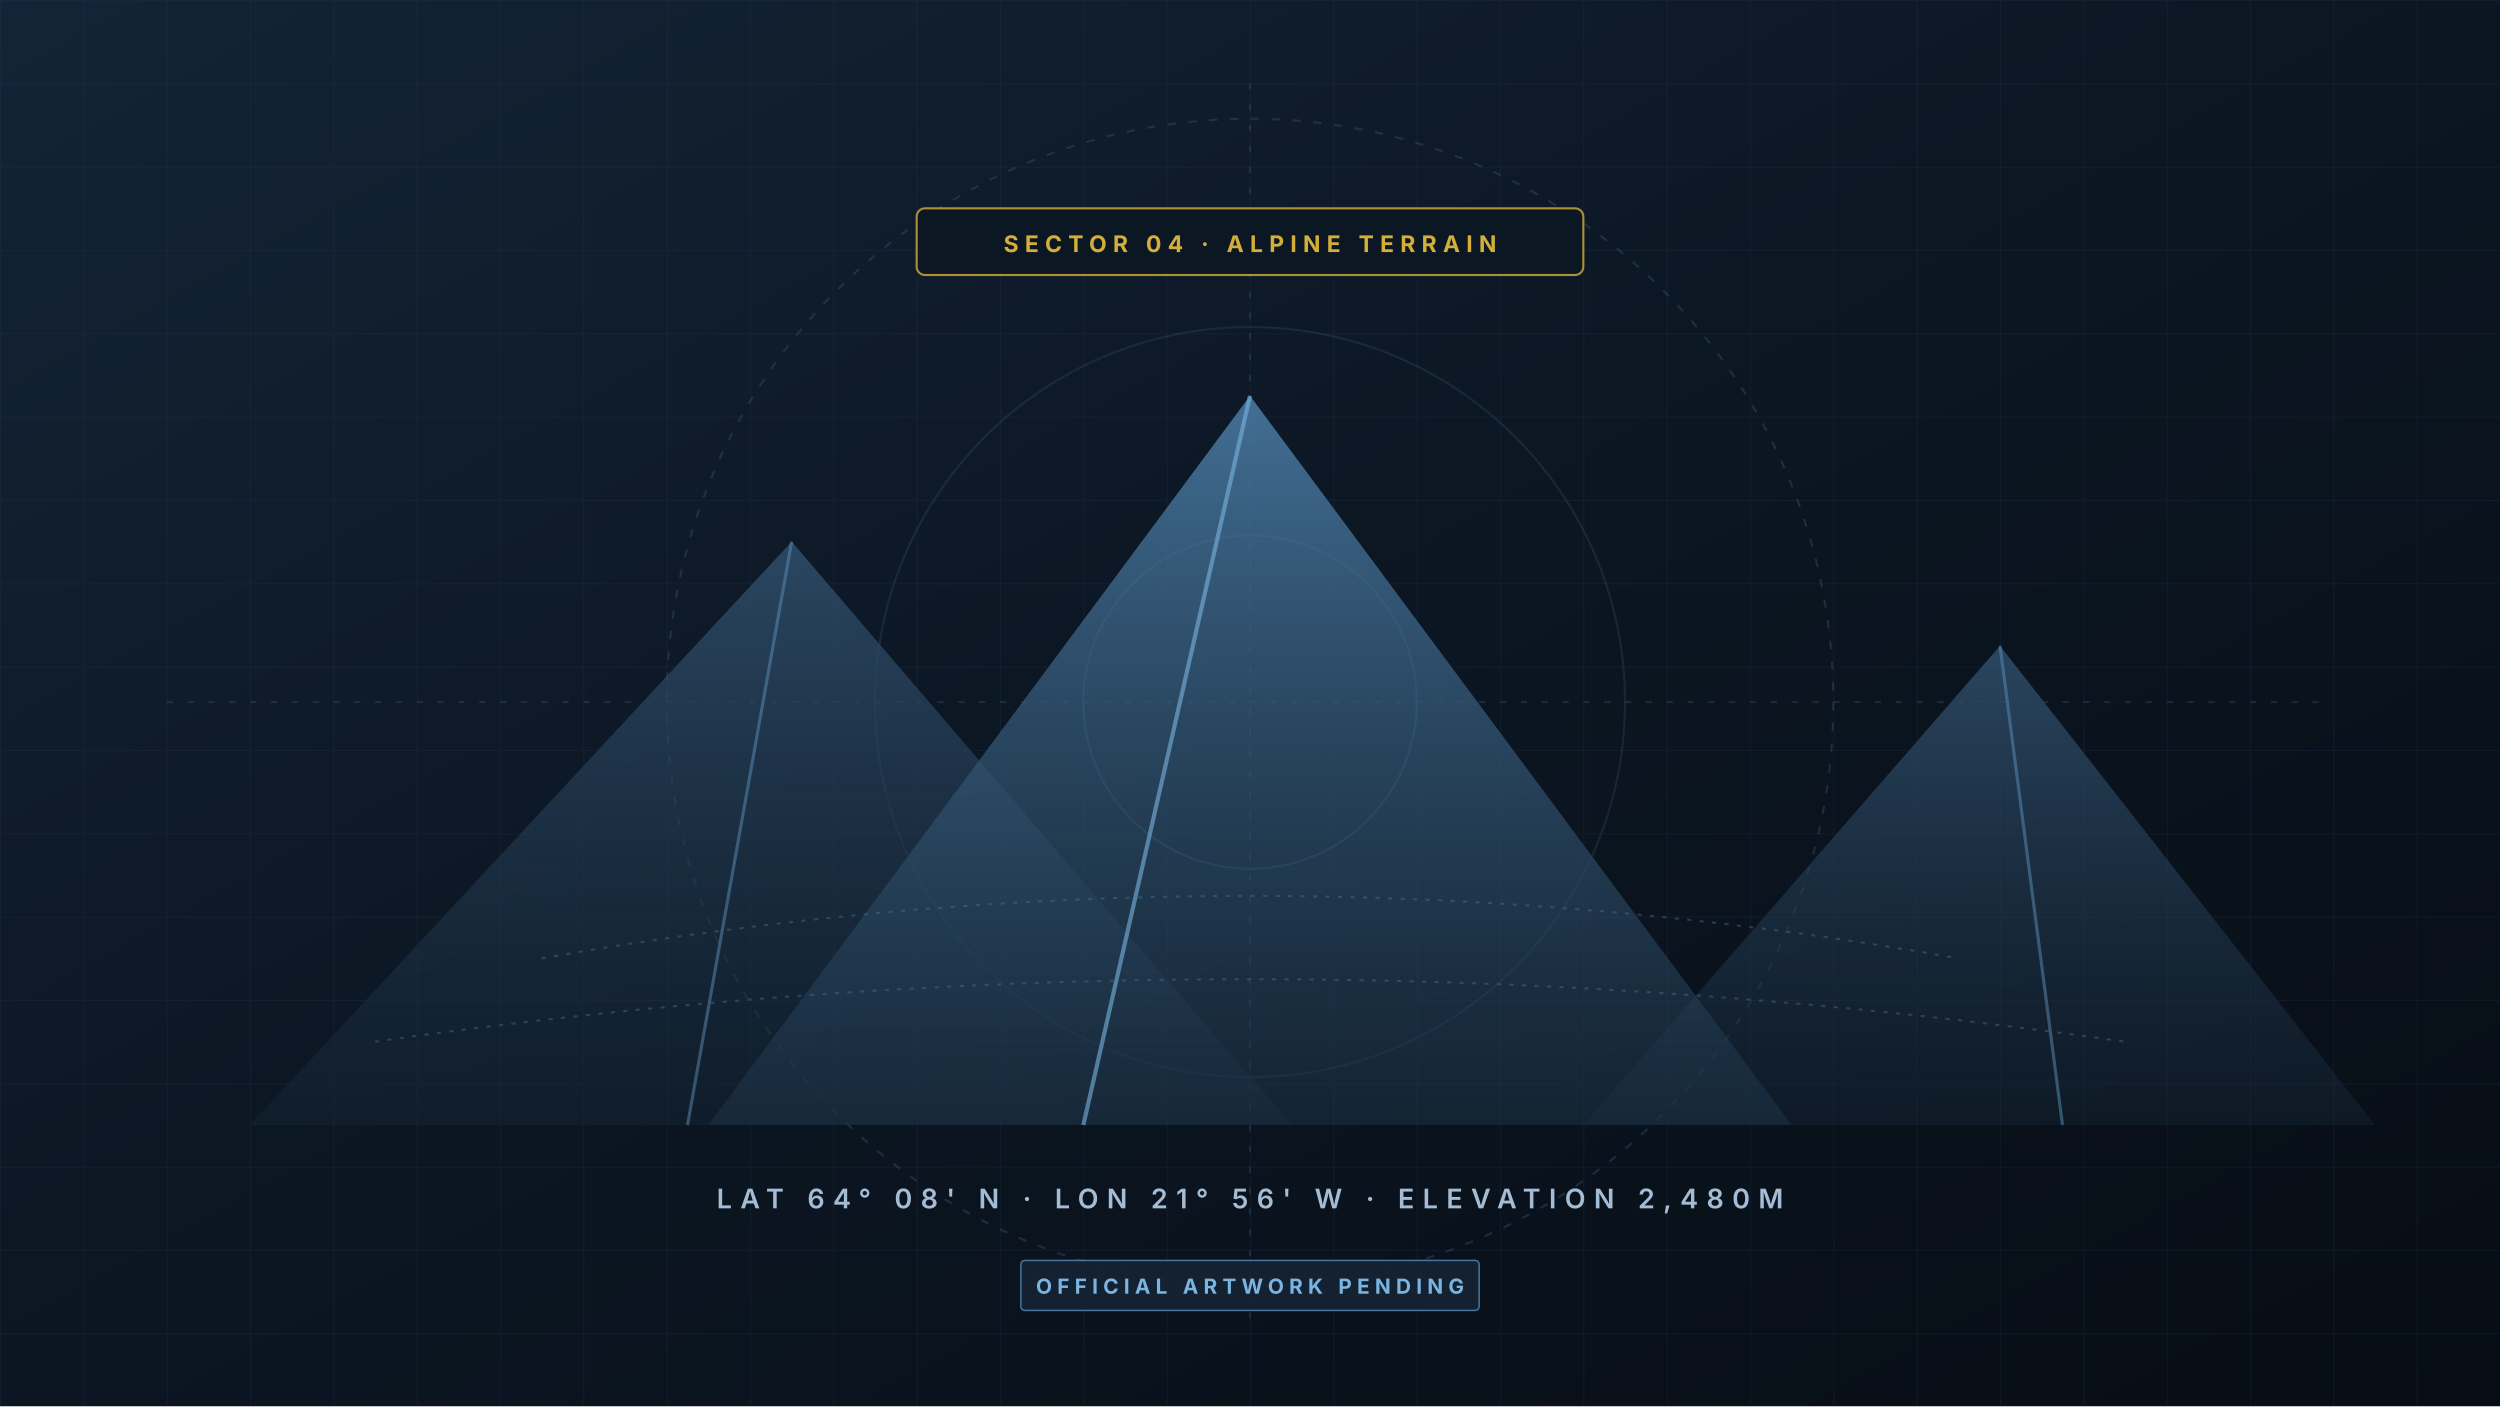
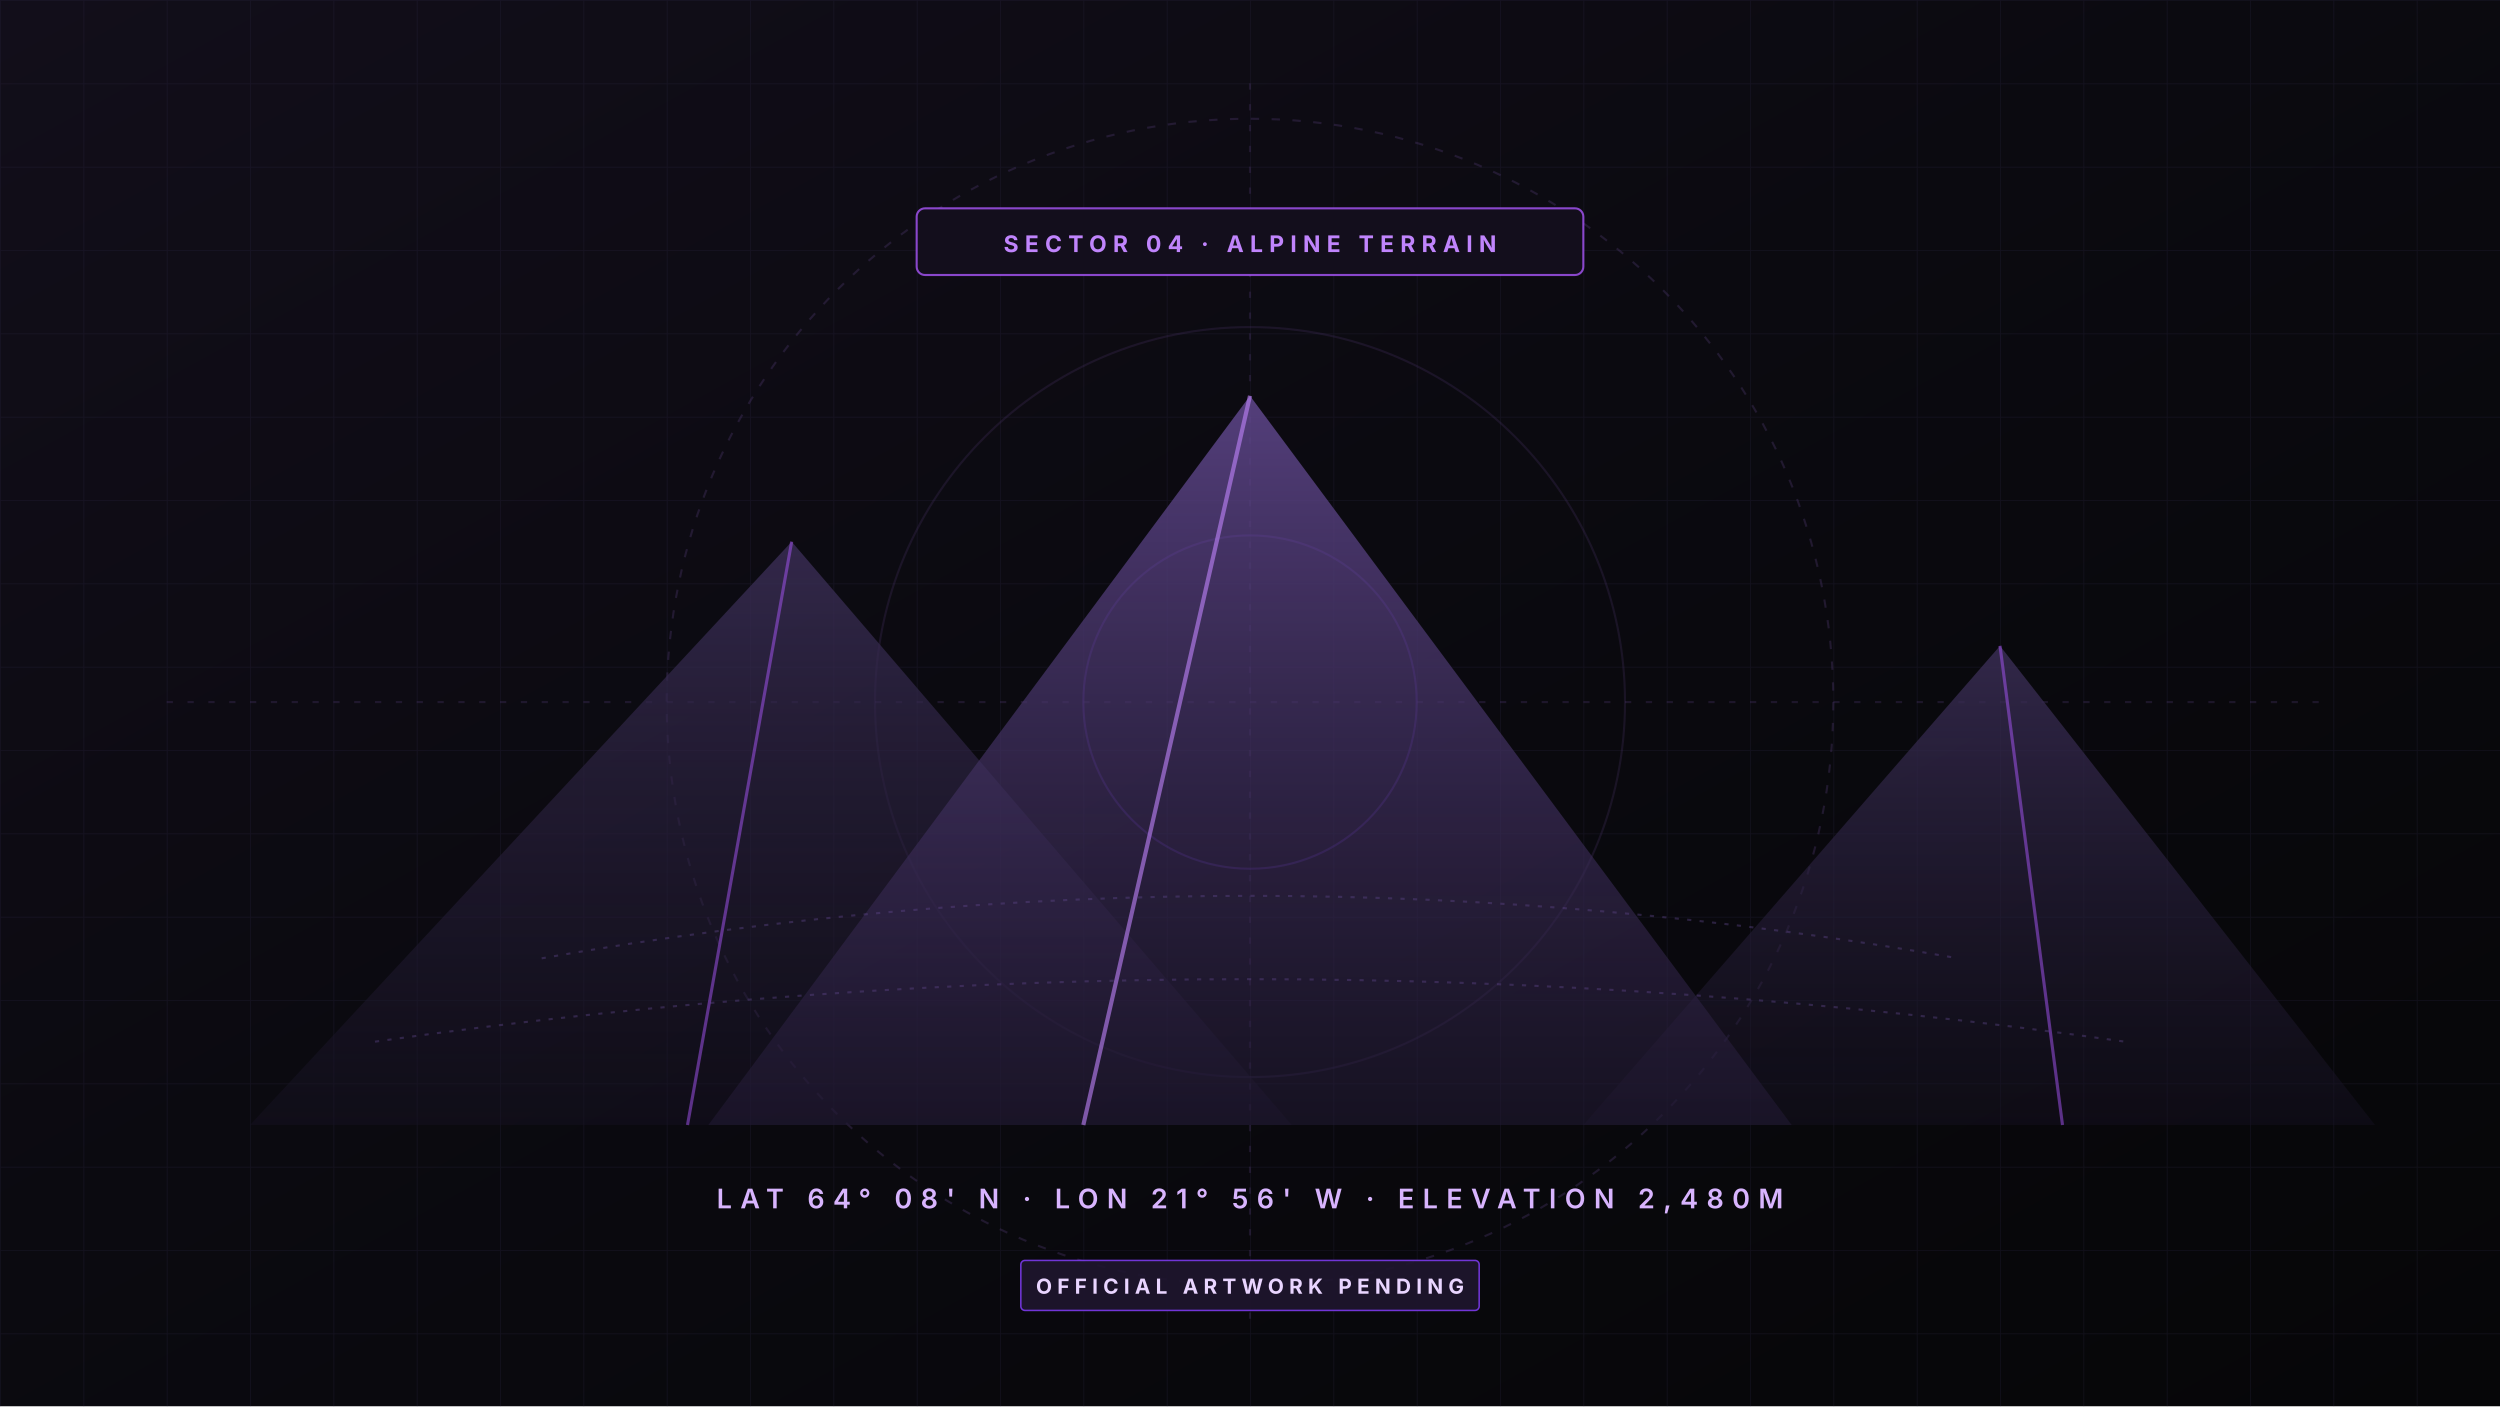
<svg xmlns="http://www.w3.org/2000/svg" viewBox="0 0 1200 675" width="1200" height="675">
  <defs>
    <linearGradient id="bg" x1="0%" y1="0%" x2="100%" y2="100%">
-       <stop offset="0%" stop-color="#142436" />
-       <stop offset="45%" stop-color="#0c1724" />
-       <stop offset="100%" stop-color="#070d14" />
+       <stop offset="0%" stop-color="#120e1a" />
+       <stop offset="45%" stop-color="#0b0a10" />
+       <stop offset="100%" stop-color="#060608" />
    </linearGradient>
    <linearGradient id="mountain1" x1="50%" y1="0%" x2="50%" y2="100%">
-       <stop offset="0%" stop-color="#325270" stop-opacity="0.8" />
-       <stop offset="100%" stop-color="#162738" stop-opacity="0.4" />
+       <stop offset="0%" stop-color="#3c2f58" stop-opacity="0.8" />
+       <stop offset="100%" stop-color="#171224" stop-opacity="0.4" />
    </linearGradient>
    <linearGradient id="mountain2" x1="50%" y1="0%" x2="50%" y2="100%">
-       <stop offset="0%" stop-color="#4878a0" stop-opacity="0.9" />
-       <stop offset="100%" stop-color="#1e3448" stop-opacity="0.5" />
+       <stop offset="0%" stop-color="#60478d" stop-opacity="0.85" />
+       <stop offset="100%" stop-color="#241b37" stop-opacity="0.5" />
    </linearGradient>
-     <linearGradient id="goldAccent" x1="0%" y1="0%" x2="100%" y2="0%">
-       <stop offset="0%" stop-color="#8c6f2d" />
-       <stop offset="50%" stop-color="#d4af37" />
-       <stop offset="100%" stop-color="#8c6f2d" />
+     <linearGradient id="violetAccent" x1="0%" y1="0%" x2="100%" y2="0%">
+       <stop offset="0%" stop-color="#7c3aed" />
+       <stop offset="50%" stop-color="#c084fc" />
+       <stop offset="100%" stop-color="#7c3aed" />
    </linearGradient>
    <pattern id="grid" width="40" height="40" patternUnits="userSpaceOnUse">
-       <path d="M 40 0 L 0 0 0 40" fill="none" stroke="#223b54" stroke-width="0.75" stroke-opacity="0.3" />
+       <path d="M 40 0 L 0 0 0 40" fill="none" stroke="#2e2544" stroke-width="0.75" stroke-opacity="0.3" />
    </pattern>
  </defs>
  <rect width="1200" height="675" fill="url(#bg)" />
  <rect width="1200" height="675" fill="url(#grid)" />
-   <circle cx="600" cy="337" r="280" fill="none" stroke="#385e82" stroke-width="1" stroke-dasharray="4 6" opacity="0.35" />
-   <circle cx="600" cy="337" r="180" fill="none" stroke="#385e82" stroke-width="1" stroke-opacity="0.25" />
-   <circle cx="600" cy="337" r="80" fill="none" stroke="#4a7da8" stroke-width="1" stroke-opacity="0.3" />
-   <line x1="600" y1="40" x2="600" y2="635" stroke="#385e82" stroke-width="1" stroke-dasharray="3 7" opacity="0.3" />
-   <line x1="80" y1="337" x2="1120" y2="337" stroke="#385e82" stroke-width="1" stroke-dasharray="3 7" opacity="0.3" />
+   <circle cx="600" cy="337" r="280" fill="none" stroke="#4c376e" stroke-width="1" stroke-dasharray="4 6" opacity="0.35" />
+   <circle cx="600" cy="337" r="180" fill="none" stroke="#4c376e" stroke-width="1" stroke-opacity="0.25" />
+   <circle cx="600" cy="337" r="80" fill="none" stroke="#7c3aed" stroke-width="1" stroke-opacity="0.3" />
+   <line x1="600" y1="40" x2="600" y2="635" stroke="#4c376e" stroke-width="1" stroke-dasharray="3 7" opacity="0.3" />
+   <line x1="80" y1="337" x2="1120" y2="337" stroke="#4c376e" stroke-width="1" stroke-dasharray="3 7" opacity="0.3" />
  <polygon points="120,540 380,260 620,540" fill="url(#mountain1)" />
  <polygon points="760,540 960,310 1140,540" fill="url(#mountain1)" />
  <polygon points="340,540 600,190 860,540" fill="url(#mountain2)" />
-   <line x1="600" y1="190" x2="520" y2="540" stroke="#7ab4e0" stroke-width="2" opacity="0.6" />
-   <line x1="380" y1="260" x2="330" y2="540" stroke="#5a8eb8" stroke-width="1.5" opacity="0.5" />
-   <line x1="960" y1="310" x2="990" y2="540" stroke="#5a8eb8" stroke-width="1.5" opacity="0.5" />
-   <path d="M 180 500 Q 600 440 1020 500" fill="none" stroke="#4878a0" stroke-width="1" stroke-dasharray="2 4" opacity="0.4" />
-   <path d="M 260 460 Q 600 400 940 460" fill="none" stroke="#4878a0" stroke-width="1" stroke-dasharray="2 4" opacity="0.4" />
-   <rect x="440" y="100" width="320" height="32" rx="4" fill="#0c1724" stroke="#d4af37" stroke-width="1" stroke-opacity="0.8" />
-   <text x="600" y="121" fill="#d4af37" font-family="system-ui, -apple-system, sans-serif" font-size="11" font-weight="700" letter-spacing="3" text-anchor="middle">SECTOR 04 · ALPINE TERRAIN</text>
-   <text x="600" y="580" fill="#a4bcd4" font-family="system-ui, -apple-system, sans-serif" font-size="13" font-weight="600" letter-spacing="4" text-anchor="middle">LAT 64° 08' N · LON 21° 56' W · ELEVATION 2,480M</text>
-   <rect x="490" y="605" width="220" height="24" rx="2" fill="#142232" stroke="#4a7da8" stroke-width="0.75" opacity="0.9" />
-   <text x="600" y="621" fill="#7ab4e0" font-family="system-ui, -apple-system, sans-serif" font-size="10" font-weight="700" letter-spacing="2.5" text-anchor="middle">OFFICIAL ARTWORK PENDING</text>
+   <line x1="600" y1="190" x2="520" y2="540" stroke="#c084fc" stroke-width="2" opacity="0.6" />
+   <line x1="380" y1="260" x2="330" y2="540" stroke="#a855f7" stroke-width="1.5" opacity="0.5" />
+   <line x1="960" y1="310" x2="990" y2="540" stroke="#a855f7" stroke-width="1.5" opacity="0.5" />
+   <path d="M 180 500 Q 600 440 1020 500" fill="none" stroke="#60478d" stroke-width="1" stroke-dasharray="2 4" opacity="0.4" />
+   <path d="M 260 460 Q 600 400 940 460" fill="none" stroke="#60478d" stroke-width="1" stroke-dasharray="2 4" opacity="0.4" />
+   <rect x="440" y="100" width="320" height="32" rx="4" fill="#130e1c" stroke="#a855f7" stroke-width="1" stroke-opacity="0.8" />
+   <text x="600" y="121" fill="#c084fc" font-family="system-ui, -apple-system, sans-serif" font-size="11" font-weight="700" letter-spacing="3" text-anchor="middle">SECTOR 04 · ALPINE TERRAIN</text>
+   <text x="600" y="580" fill="#d8b4fe" font-family="system-ui, -apple-system, sans-serif" font-size="13" font-weight="600" letter-spacing="4" text-anchor="middle">LAT 64° 08' N · LON 21° 56' W · ELEVATION 2,480M</text>
+   <rect x="490" y="605" width="220" height="24" rx="2" fill="#1e152e" stroke="#7c3aed" stroke-width="0.75" opacity="0.9" />
+   <text x="600" y="621" fill="#e9d5ff" font-family="system-ui, -apple-system, sans-serif" font-size="10" font-weight="700" letter-spacing="2.5" text-anchor="middle">OFFICIAL ARTWORK PENDING</text>
</svg>
